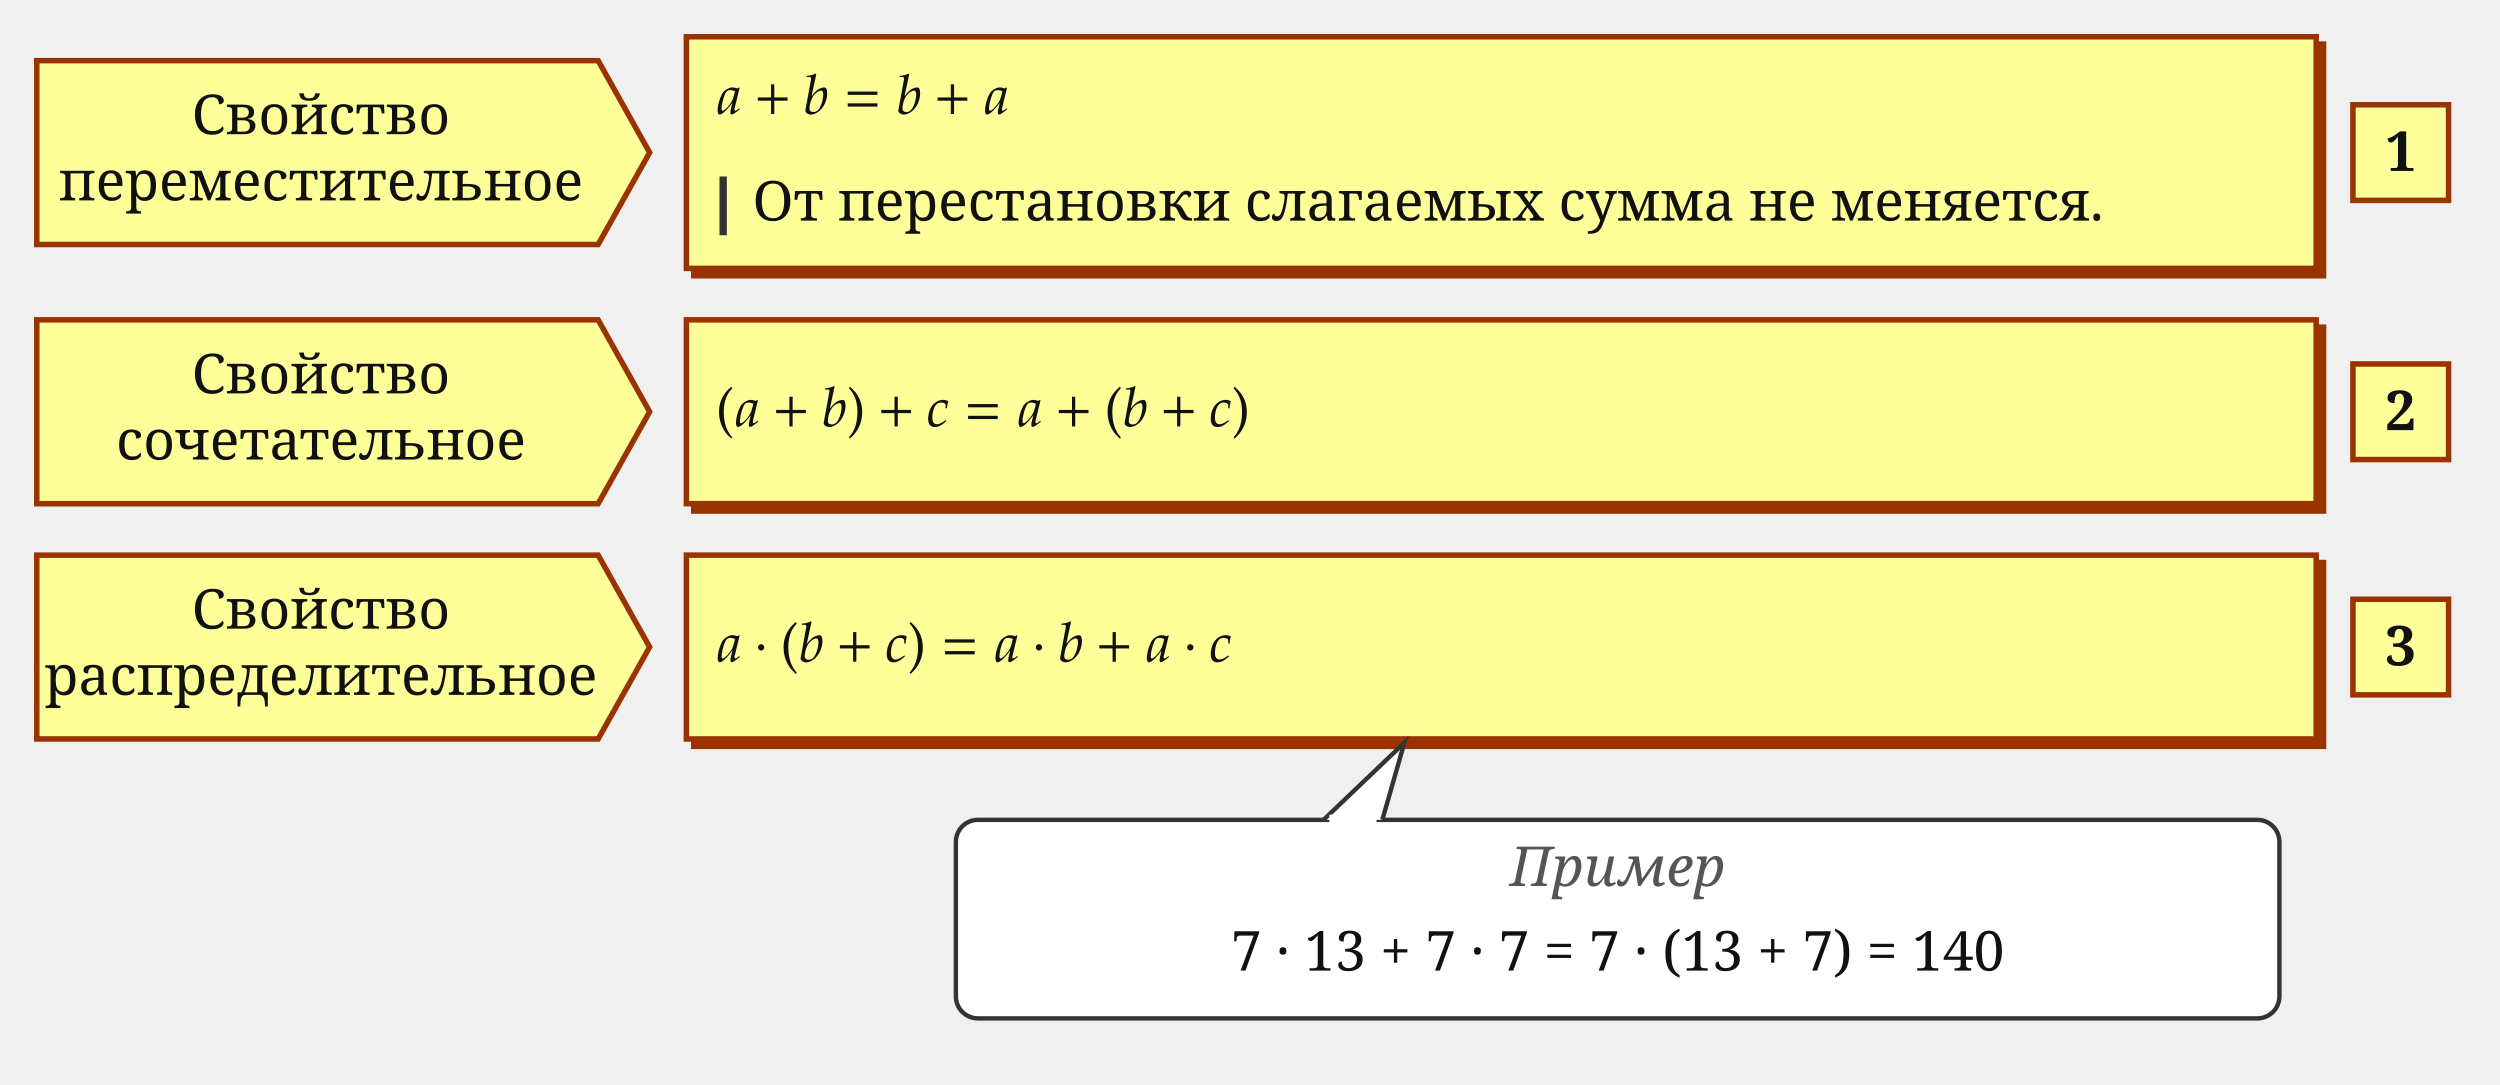
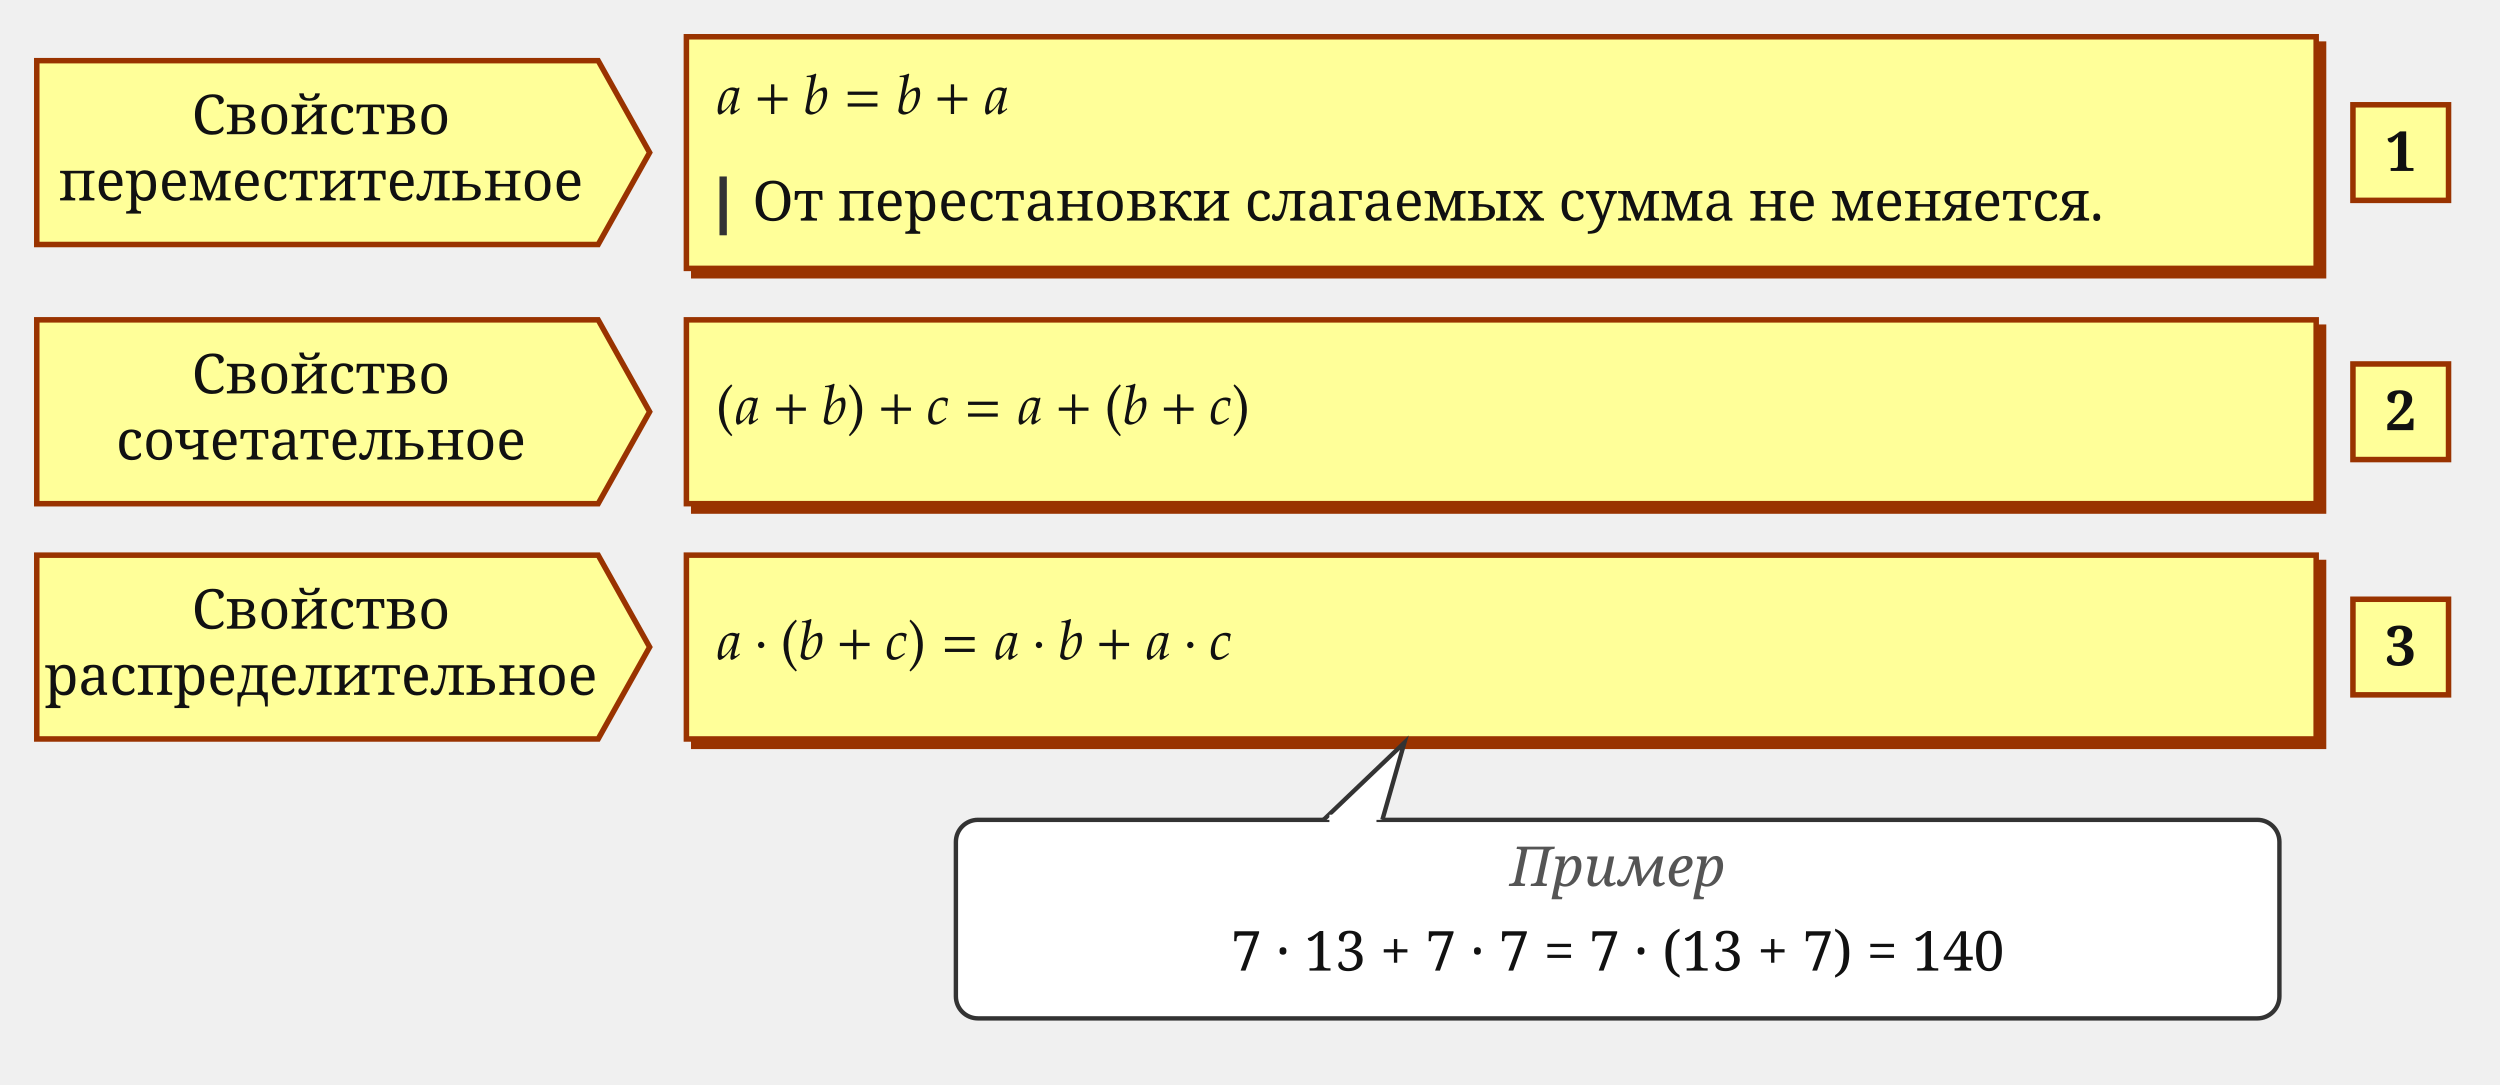
<svg xmlns="http://www.w3.org/2000/svg" width="680" height="295" viewBox="0 0 680 295" font-family="PT Serif, serif">
  <g transform="translate(0.0,0.0)">
    <path d="M10.0,16.5H162.7L176.7,41.5L162.7,66.5H10.0Z" fill="#FFFF99" stroke="#993300" stroke-width="1.5" />
    <text x="87.3" y="36.5" font-size="15" text-anchor="middle" fill="#111">Свойство</text>
    <text x="87.3" y="54.5" font-size="15" text-anchor="middle" fill="#111">переместительное</text>
    <g class="memo">
      <rect x="188.7" y="12.0" width="443.3" height="63.0" rx="0" fill="#993300" stroke="#993300" stroke-width="1.5" />
      <rect x="186.7" y="10.0" width="443.3" height="63.0" rx="0" fill="#FFFF99" stroke="#993300" stroke-width="1.5" />
      <g class="memo-t">
        <svg x="194.66" y="20.01" width="79.90" height="11.16" viewBox="0 -733 5326.4 744" overflow="visible" color="#111">
          <g stroke="currentColor" fill="currentColor" stroke-width="0" transform="scale(1,-1)">
            <path d="M302 204L273 77C269 60 267 42 267 26C267 4 276-9 291-9C314-9 355 17 437 85L430 106C406 86 377 59 355 59C346 59 340 68 340 82C340 87 340 90 341 93L433 472L423 481L390 463C349 478 332 482 305 482C277 482 257 477 230 464C168 433 135 403 110 354C66 265 35 145 35 67C35 23 50-11 69-11C106-11 186 41 302 204M350 414C328 305 309 253 275 201C218 117 157 59 125 59C113 59 107 72 107 99C107 163 135 280 170 360C194 415 217 433 265 433C288 433 306 429 350 414Z" />
            <g transform="translate(699.2,0)">
              <path d="M604 241L604 300L364 300L364 538L305 538L305 300L65 300L65 241L305 241L305 0L364 0L364 241Z" />
            </g>
            <g transform="translate(1589.4,0)">
              <path d="M235 722L223 733C171 707 135 698 63 691L59 670L107 670C131 670 141 663 141 646C141 639 140 628 139 622L38 71C37 68 37 64 37 61C37 22 85-11 140-11C177-11 228 8 271 39C367 107 433 244 433 376C433 414 424 453 412 468C405 477 392 482 377 482C353 482 323 474 295 460C244 433 211 403 149 324M322 424C348 424 361 401 361 352C361 288 340 202 310 137C277 68 237 36 183 36C137 36 112 59 112 101C112 135 127 276 208 361C241 395 293 424 322 424Z" />
            </g>
            <g transform="translate(2329.2,0)">
              <path d="M604 347L604 406L65 406L65 347M604 134L604 193L65 193L65 134Z" />
            </g>
            <g transform="translate(3275,0)">
              <path d="M235 722L223 733C171 707 135 698 63 691L59 670L107 670C131 670 141 663 141 646C141 639 140 628 139 622L38 71C37 68 37 64 37 61C37 22 85-11 140-11C177-11 228 8 271 39C367 107 433 244 433 376C433 414 424 453 412 468C405 477 392 482 377 482C353 482 323 474 295 460C244 433 211 403 149 324M322 424C348 424 361 401 361 352C361 288 340 202 310 137C277 68 237 36 183 36C137 36 112 59 112 101C112 135 127 276 208 361C241 395 293 424 322 424Z" />
            </g>
            <g transform="translate(3959.2,0)">
              <path d="M604 241L604 300L364 300L364 538L305 538L305 300L65 300L65 241L305 241L305 0L364 0L364 241Z" />
            </g>
            <g transform="translate(4849.4,0)">
              <path d="M302 204L273 77C269 60 267 42 267 26C267 4 276-9 291-9C314-9 355 17 437 85L430 106C406 86 377 59 355 59C346 59 340 68 340 82C340 87 340 90 341 93L433 472L423 481L390 463C349 478 332 482 305 482C277 482 257 477 230 464C168 433 135 403 110 354C66 265 35 145 35 67C35 23 50-11 69-11C106-11 186 41 302 204M350 414C328 305 309 253 275 201C218 117 157 59 125 59C113 59 107 72 107 99C107 163 135 280 170 360C194 415 217 433 265 433C288 433 306 429 350 414Z" />
            </g>
          </g>
        </svg>
        <line x1="196.7" y1="48.0" x2="196.7" y2="64.0" stroke="#333" stroke-width="2" />
        <text x="204.7" y="60.0" font-size="15" text-anchor="start" fill="#111">От перестановки слагаемых сумма не меняется.</text>
      </g>
    </g>
    <rect x="640.0" y="28.5" width="26.0" height="26.0" rx="0" fill="#FFFF99" stroke="#993300" stroke-width="1.5" />
    <text x="653.0" y="46.5" font-size="15" text-anchor="middle" font-weight="bold" fill="#111">1</text>
    <path d="M10.0,87.0H162.7L176.7,112.0L162.7,137.0H10.0Z" fill="#FFFF99" stroke="#993300" stroke-width="1.5" />
    <text x="87.3" y="107.0" font-size="15" text-anchor="middle" fill="#111">Свойство</text>
    <text x="87.3" y="125.0" font-size="15" text-anchor="middle" fill="#111">сочетательное</text>
    <g class="memo">
      <rect x="188.7" y="89.0" width="443.3" height="50.0" rx="0" fill="#993300" stroke="#993300" stroke-width="1.5" />
      <rect x="186.7" y="87.0" width="443.3" height="50.0" rx="0" fill="#FFFF99" stroke="#993300" stroke-width="1.5" />
      <g class="memo-t">
-         <svg x="194.66" y="105.00" width="145.37" height="14.30" viewBox="0 -733 9691.3 953.5" overflow="visible" color="#111">
+         <svg x="194.66" y="104.35" width="145.37" height="14.30" viewBox="0 -733 9691.3 953.5" overflow="visible" color="#111">
          <g stroke="currentColor" fill="currentColor" stroke-width="0" transform="scale(1,-1)">
            <g transform="translate(0 -5.5)">
              <path d="M146 266C146 526 243 632 301 700L282 726C225 675 60 542 60 266C60 159 85 58 133-32C168-99 200-138 282-215L301-194C255-137 146-15 146 266Z" />
            </g>
            <g transform="translate(332,0)">
              <path d="M302 204L273 77C269 60 267 42 267 26C267 4 276-9 291-9C314-9 355 17 437 85L430 106C406 86 377 59 355 59C346 59 340 68 340 82C340 87 340 90 341 93L433 472L423 481L390 463C349 478 332 482 305 482C277 482 257 477 230 464C168 433 135 403 110 354C66 265 35 145 35 67C35 23 50-11 69-11C106-11 186 41 302 204M350 414C328 305 309 253 275 201C218 117 157 59 125 59C113 59 107 72 107 99C107 163 135 280 170 360C194 415 217 433 265 433C288 433 306 429 350 414Z" />
            </g>
            <g transform="translate(1031.2,0)">
              <path d="M604 241L604 300L364 300L364 538L305 538L305 300L65 300L65 241L305 241L305 0L364 0L364 241Z" />
            </g>
            <g transform="translate(1921.4,0)">
              <path d="M235 722L223 733C171 707 135 698 63 691L59 670L107 670C131 670 141 663 141 646C141 639 140 628 139 622L38 71C37 68 37 64 37 61C37 22 85-11 140-11C177-11 228 8 271 39C367 107 433 244 433 376C433 414 424 453 412 468C405 477 392 482 377 482C353 482 323 474 295 460C244 433 211 403 149 324M322 424C348 424 361 401 361 352C361 288 340 202 310 137C277 68 237 36 183 36C137 36 112 59 112 101C112 135 127 276 208 361C241 395 293 424 322 424Z" />
            </g>
            <g transform="translate(2383.4,0) translate(0 -5.5)">
              <path d="M51 726L32 700C87 636 187 526 187 266C187-10 83-131 32-194L51-215C104-165 273-23 273 265C273 542 108 675 51 726Z" />
            </g>
            <g transform="translate(2937.7,0)">
              <path d="M604 241L604 300L364 300L364 538L305 538L305 300L65 300L65 241L305 241L305 0L364 0L364 241Z" />
            </g>
            <g transform="translate(3827.9,0)">
              <path d="M342 330L365 330C373 395 380 432 389 458C365 473 330 482 293 482C248 483 175 463 118 400C64 352 25 241 25 136C25 40 67-11 147-11C201-11 249 9 304 54L354 95L346 115L331 105C259 57 221 40 186 40C130 40 101 80 101 159C101 267 136 371 185 409C206 425 230 433 261 433C306 433 342 414 342 390Z" />
            </g>
            <g transform="translate(4511.7,0)">
              <path d="M604 347L604 406L65 406L65 347M604 134L604 193L65 193L65 134Z" />
            </g>
            <g transform="translate(5457.4,0)">
              <path d="M302 204L273 77C269 60 267 42 267 26C267 4 276-9 291-9C314-9 355 17 437 85L430 106C406 86 377 59 355 59C346 59 340 68 340 82C340 87 340 90 341 93L433 472L423 481L390 463C349 478 332 482 305 482C277 482 257 477 230 464C168 433 135 403 110 354C66 265 35 145 35 67C35 23 50-11 69-11C106-11 186 41 302 204M350 414C328 305 309 253 275 201C218 117 157 59 125 59C113 59 107 72 107 99C107 163 135 280 170 360C194 415 217 433 265 433C288 433 306 429 350 414Z" />
            </g>
            <g transform="translate(6156.7,0)">
              <path d="M604 241L604 300L364 300L364 538L305 538L305 300L65 300L65 241L305 241L305 0L364 0L364 241Z" />
            </g>
            <g transform="translate(7046.9,0) translate(0 -5.5)">
              <path d="M146 266C146 526 243 632 301 700L282 726C225 675 60 542 60 266C60 159 85 58 133-32C168-99 200-138 282-215L301-194C255-137 146-15 146 266Z" />
            </g>
            <g transform="translate(7378.9,0)">
              <path d="M235 722L223 733C171 707 135 698 63 691L59 670L107 670C131 670 141 663 141 646C141 639 140 628 139 622L38 71C37 68 37 64 37 61C37 22 85-11 140-11C177-11 228 8 271 39C367 107 433 244 433 376C433 414 424 453 412 468C405 477 392 482 377 482C353 482 323 474 295 460C244 433 211 403 149 324M322 424C348 424 361 401 361 352C361 288 340 202 310 137C277 68 237 36 183 36C137 36 112 59 112 101C112 135 127 276 208 361C241 395 293 424 322 424Z" />
            </g>
            <g transform="translate(8063.1,0)">
              <path d="M604 241L604 300L364 300L364 538L305 538L305 300L65 300L65 241L305 241L305 0L364 0L364 241Z" />
            </g>
            <g transform="translate(8953.3,0)">
              <path d="M342 330L365 330C373 395 380 432 389 458C365 473 330 482 293 482C248 483 175 463 118 400C64 352 25 241 25 136C25 40 67-11 147-11C201-11 249 9 304 54L354 95L346 115L331 105C259 57 221 40 186 40C130 40 101 80 101 159C101 267 136 371 185 409C206 425 230 433 261 433C306 433 342 414 342 390Z" />
            </g>
            <g transform="translate(9359.3,0) translate(0 -5.5)">
              <path d="M51 726L32 700C87 636 187 526 187 266C187-10 83-131 32-194L51-215C104-165 273-23 273 265C273 542 108 675 51 726Z" />
            </g>
          </g>
        </svg>
      </g>
    </g>
    <rect x="640.0" y="99.0" width="26.0" height="26.0" rx="0" fill="#FFFF99" stroke="#993300" stroke-width="1.5" />
    <text x="653.0" y="117.0" font-size="15" text-anchor="middle" font-weight="bold" fill="#111">2</text>
    <path d="M10.0,151.0H162.7L176.7,176.0L162.7,201.0H10.0Z" fill="#FFFF99" stroke="#993300" stroke-width="1.5" />
    <text x="87.3" y="171.0" font-size="15" text-anchor="middle" fill="#111">Свойство</text>
    <text x="87.3" y="189.0" font-size="15" text-anchor="middle" fill="#111">распределительное</text>
    <g class="memo">
      <rect x="188.7" y="153.0" width="443.3" height="50.0" rx="0" fill="#993300" stroke="#993300" stroke-width="1.5" />
      <rect x="186.7" y="151.0" width="443.3" height="50.0" rx="0" fill="#FFFF99" stroke="#993300" stroke-width="1.5" />
      <g class="memo-t">
-         <svg x="194.66" y="169.00" width="140.40" height="14.30" viewBox="0 -733 9359.8 953.5" overflow="visible" color="#111">
+         <svg x="194.66" y="168.35" width="140.40" height="14.30" viewBox="0 -733 9359.8 953.5" overflow="visible" color="#111">
          <g stroke="currentColor" fill="currentColor" stroke-width="0" transform="scale(1,-1)">
            <path d="M302 204L273 77C269 60 267 42 267 26C267 4 276-9 291-9C314-9 355 17 437 85L430 106C406 86 377 59 355 59C346 59 340 68 340 82C340 87 340 90 341 93L433 472L423 481L390 463C349 478 332 482 305 482C277 482 257 477 230 464C168 433 135 403 110 354C66 265 35 145 35 67C35 23 50-11 69-11C106-11 186 41 302 204M350 414C328 305 309 253 275 201C218 117 157 59 125 59C113 59 107 72 107 99C107 163 135 280 170 360C194 415 217 433 265 433C288 433 306 429 350 414Z" />
            <g transform="translate(699.2,0)">
              <path d="M124 319C94 319 67 291 67 261C67 231 94 203 123 203C155 203 183 230 183 260C183 291 155 319 124 319Z" />
            </g>
            <g transform="translate(1170.4,0) translate(0 -5.5)">
              <path d="M146 266C146 526 243 632 301 700L282 726C225 675 60 542 60 266C60 159 85 58 133-32C168-99 200-138 282-215L301-194C255-137 146-15 146 266Z" />
            </g>
            <g transform="translate(1502.4,0)">
              <path d="M235 722L223 733C171 707 135 698 63 691L59 670L107 670C131 670 141 663 141 646C141 639 140 628 139 622L38 71C37 68 37 64 37 61C37 22 85-11 140-11C177-11 228 8 271 39C367 107 433 244 433 376C433 414 424 453 412 468C405 477 392 482 377 482C353 482 323 474 295 460C244 433 211 403 149 324M322 424C348 424 361 401 361 352C361 288 340 202 310 137C277 68 237 36 183 36C137 36 112 59 112 101C112 135 127 276 208 361C241 395 293 424 322 424Z" />
            </g>
            <g transform="translate(2186.7,0)">
              <path d="M604 241L604 300L364 300L364 538L305 538L305 300L65 300L65 241L305 241L305 0L364 0L364 241Z" />
            </g>
            <g transform="translate(3076.9,0)">
              <path d="M342 330L365 330C373 395 380 432 389 458C365 473 330 482 293 482C248 483 175 463 118 400C64 352 25 241 25 136C25 40 67-11 147-11C201-11 249 9 304 54L354 95L346 115L331 105C259 57 221 40 186 40C130 40 101 80 101 159C101 267 136 371 185 409C206 425 230 433 261 433C306 433 342 414 342 390Z" />
            </g>
            <g transform="translate(3482.9,0) translate(0 -5.5)">
              <path d="M51 726L32 700C87 636 187 526 187 266C187-10 83-131 32-194L51-215C104-165 273-23 273 265C273 542 108 675 51 726Z" />
            </g>
            <g transform="translate(4092.7,0)">
              <path d="M604 347L604 406L65 406L65 347M604 134L604 193L65 193L65 134Z" />
            </g>
            <g transform="translate(5038.4,0)">
              <path d="M302 204L273 77C269 60 267 42 267 26C267 4 276-9 291-9C314-9 355 17 437 85L430 106C406 86 377 59 355 59C346 59 340 68 340 82C340 87 340 90 341 93L433 472L423 481L390 463C349 478 332 482 305 482C277 482 257 477 230 464C168 433 135 403 110 354C66 265 35 145 35 67C35 23 50-11 69-11C106-11 186 41 302 204M350 414C328 305 309 253 275 201C218 117 157 59 125 59C113 59 107 72 107 99C107 163 135 280 170 360C194 415 217 433 265 433C288 433 306 429 350 414Z" />
            </g>
            <g transform="translate(5737.7,0)">
              <path d="M124 319C94 319 67 291 67 261C67 231 94 203 123 203C155 203 183 230 183 260C183 291 155 319 124 319Z" />
            </g>
            <g transform="translate(6208.9,0)">
              <path d="M235 722L223 733C171 707 135 698 63 691L59 670L107 670C131 670 141 663 141 646C141 639 140 628 139 622L38 71C37 68 37 64 37 61C37 22 85-11 140-11C177-11 228 8 271 39C367 107 433 244 433 376C433 414 424 453 412 468C405 477 392 482 377 482C353 482 323 474 295 460C244 433 211 403 149 324M322 424C348 424 361 401 361 352C361 288 340 202 310 137C277 68 237 36 183 36C137 36 112 59 112 101C112 135 127 276 208 361C241 395 293 424 322 424Z" />
            </g>
            <g transform="translate(6893.1,0)">
              <path d="M604 241L604 300L364 300L364 538L305 538L305 300L65 300L65 241L305 241L305 0L364 0L364 241Z" />
            </g>
            <g transform="translate(7783.3,0)">
              <path d="M302 204L273 77C269 60 267 42 267 26C267 4 276-9 291-9C314-9 355 17 437 85L430 106C406 86 377 59 355 59C346 59 340 68 340 82C340 87 340 90 341 93L433 472L423 481L390 463C349 478 332 482 305 482C277 482 257 477 230 464C168 433 135 403 110 354C66 265 35 145 35 67C35 23 50-11 69-11C106-11 186 41 302 204M350 414C328 305 309 253 275 201C218 117 157 59 125 59C113 59 107 72 107 99C107 163 135 280 170 360C194 415 217 433 265 433C288 433 306 429 350 414Z" />
            </g>
            <g transform="translate(8482.6,0)">
              <path d="M124 319C94 319 67 291 67 261C67 231 94 203 123 203C155 203 183 230 183 260C183 291 155 319 124 319Z" />
            </g>
            <g transform="translate(8953.8,0)">
              <path d="M342 330L365 330C373 395 380 432 389 458C365 473 330 482 293 482C248 483 175 463 118 400C64 352 25 241 25 136C25 40 67-11 147-11C201-11 249 9 304 54L354 95L346 115L331 105C259 57 221 40 186 40C130 40 101 80 101 159C101 267 136 371 185 409C206 425 230 433 261 433C306 433 342 414 342 390Z" />
            </g>
          </g>
        </svg>
      </g>
    </g>
    <rect x="640.0" y="163.0" width="26.0" height="26.0" rx="0" fill="#FFFF99" stroke="#993300" stroke-width="1.5" />
    <text x="653.0" y="181.0" font-size="15" text-anchor="middle" font-weight="bold" fill="#111">3</text>
    <rect x="260.0" y="223.0" width="360.0" height="54.0" rx="6" fill="#FFFFFF" stroke="#333333" stroke-width="1.2" />
    <g data-k="tail">
      <path d="M360.0,223.0L382.0,202.0L376.0,223.0" fill="#FFFFFF" stroke="#333333" stroke-width="1.2" />
      <line x1="361.6" y1="223.0" x2="374.4" y2="223.0" stroke="#FFFFFF" stroke-width="2.8" />
    </g>
    <text x="440.0" y="241.0" font-size="15" text-anchor="middle" font-style="italic" fill="#555">Пример</text>
    <text x="440.0" y="264.0" font-size="15" text-anchor="middle" fill="#111">7 · 13 + 7 · 7 = 7 · (13 + 7) = 140</text>
  </g>
</svg>
